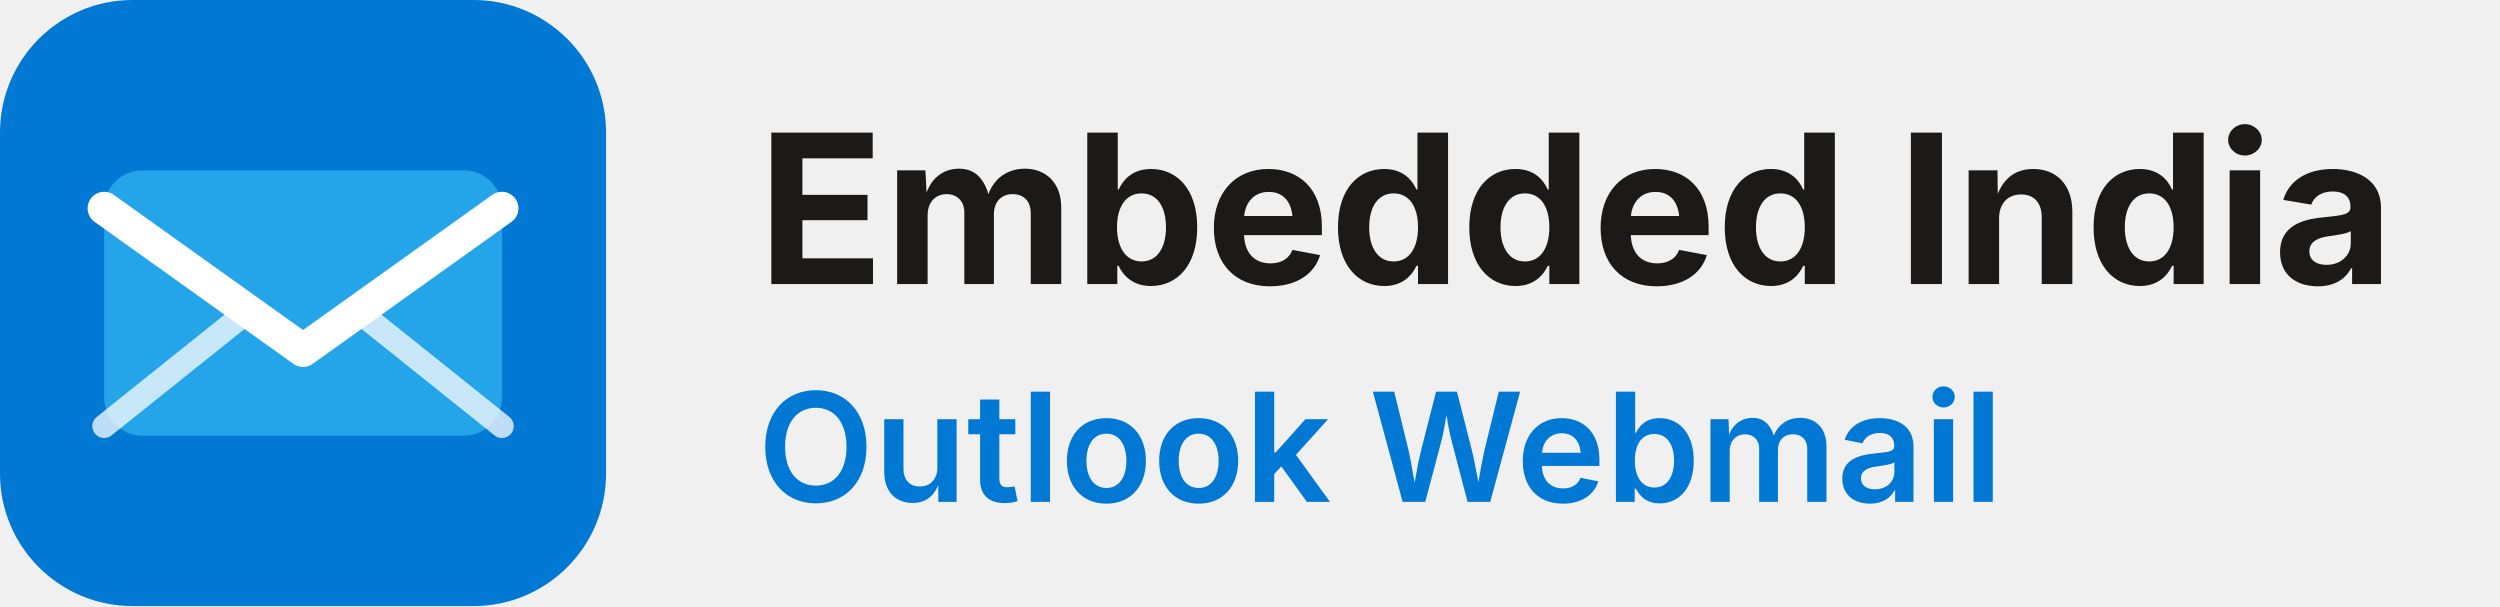
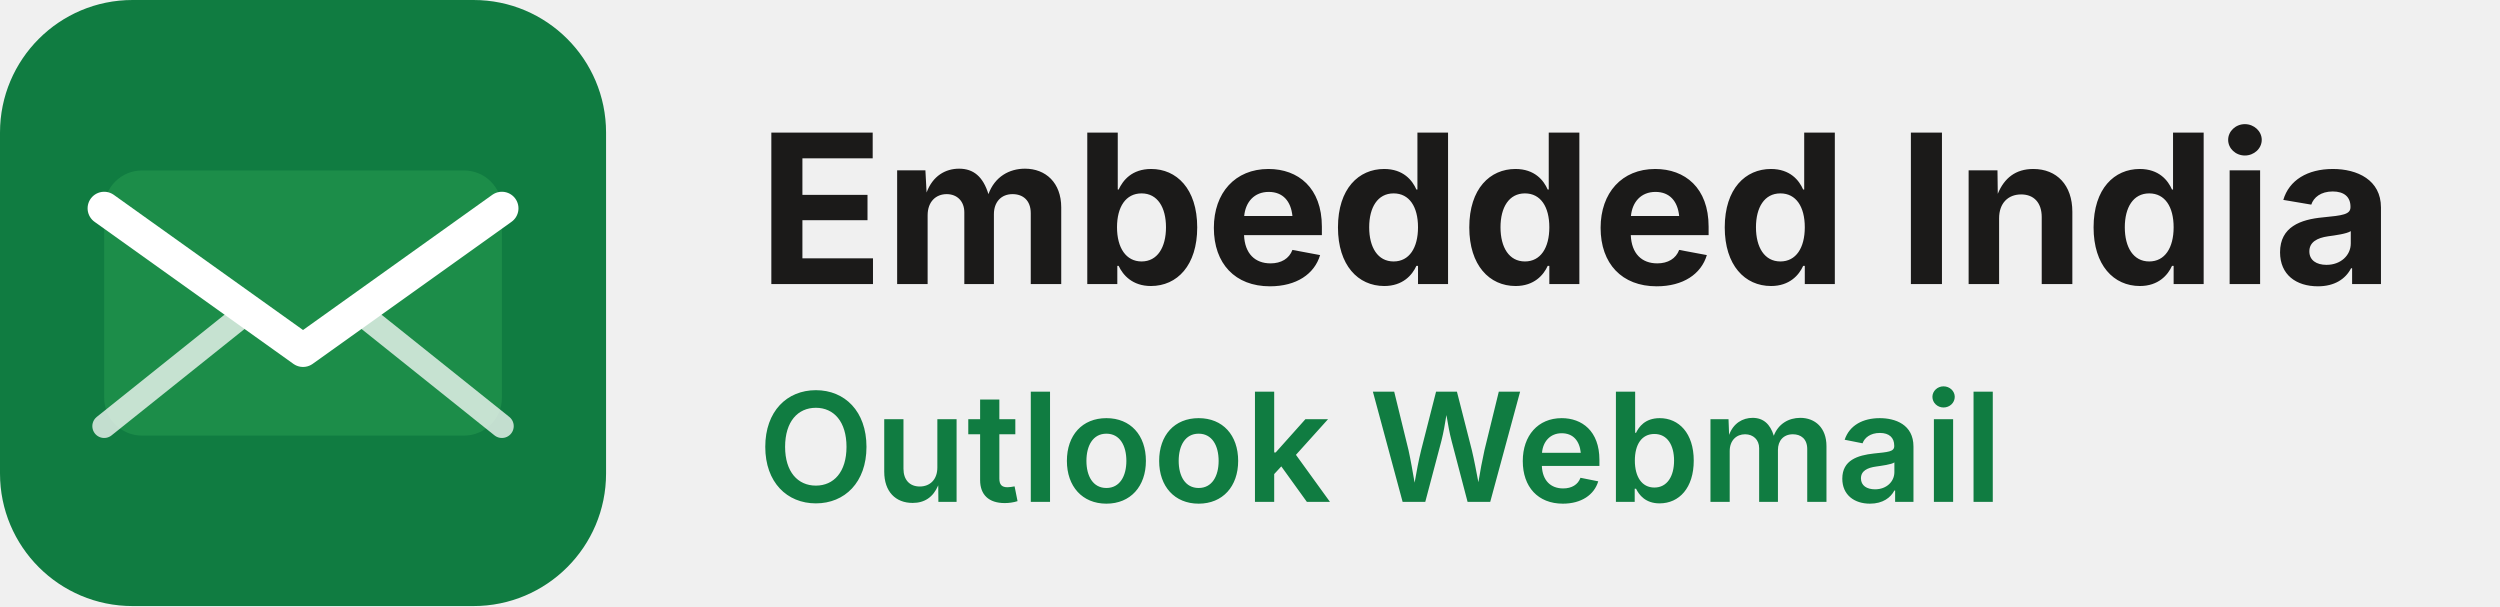
<svg xmlns="http://www.w3.org/2000/svg" viewBox="0 0 264 64" role="img" aria-label="Embedded India Mail">
-   <rect width="64" height="64" rx="14" fill="#0078d4" />
-   <rect x="11" y="18" width="42" height="28" rx="4" fill="#28a8ea" fill-opacity=".92" />
+   <rect width="64" height="64" rx="14" fill="#107c41" />
+   <rect x="11" y="18" width="42" height="28" rx="4" fill="#1e8e4a" fill-opacity=".92" />
  <path d="M11 22l21 15 21-15" fill="none" stroke="#fff" stroke-width="3.5" stroke-linecap="round" stroke-linejoin="round" />
  <path d="M11 45l15-12M53 45L38 33" fill="none" stroke="#fff" stroke-width="2.5" stroke-linecap="round" stroke-opacity=".75" />
  <text x="80" y="30" font-family="Segoe UI,Inter,Roboto,Arial,sans-serif" font-size="22" font-weight="700" fill="#1b1a19">Embedded India</text>
-   <text x="80" y="53" font-family="Segoe UI,Inter,Roboto,Arial,sans-serif" font-size="16" font-weight="600" fill="#0078d4">Outlook Webmail</text>
+   <text x="80" y="53" font-family="Segoe UI,Inter,Roboto,Arial,sans-serif" font-size="16" font-weight="600" fill="#107c41">Outlook Webmail</text>
</svg>
